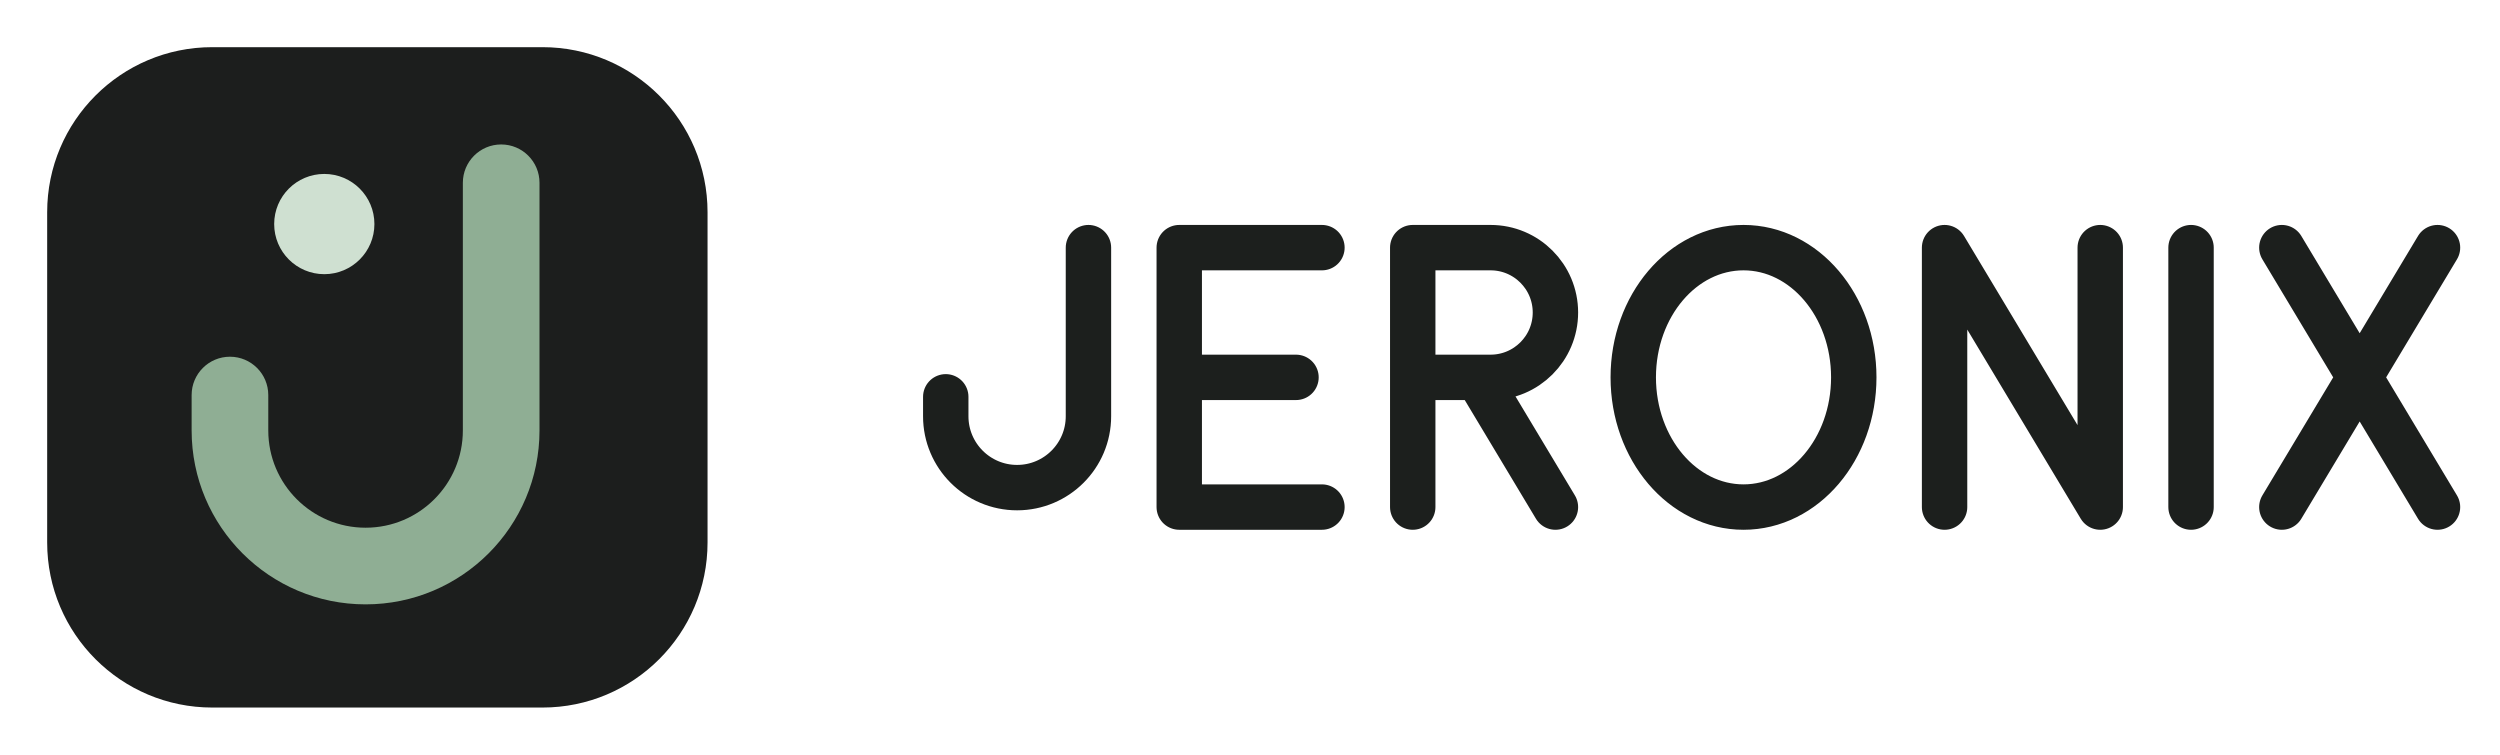
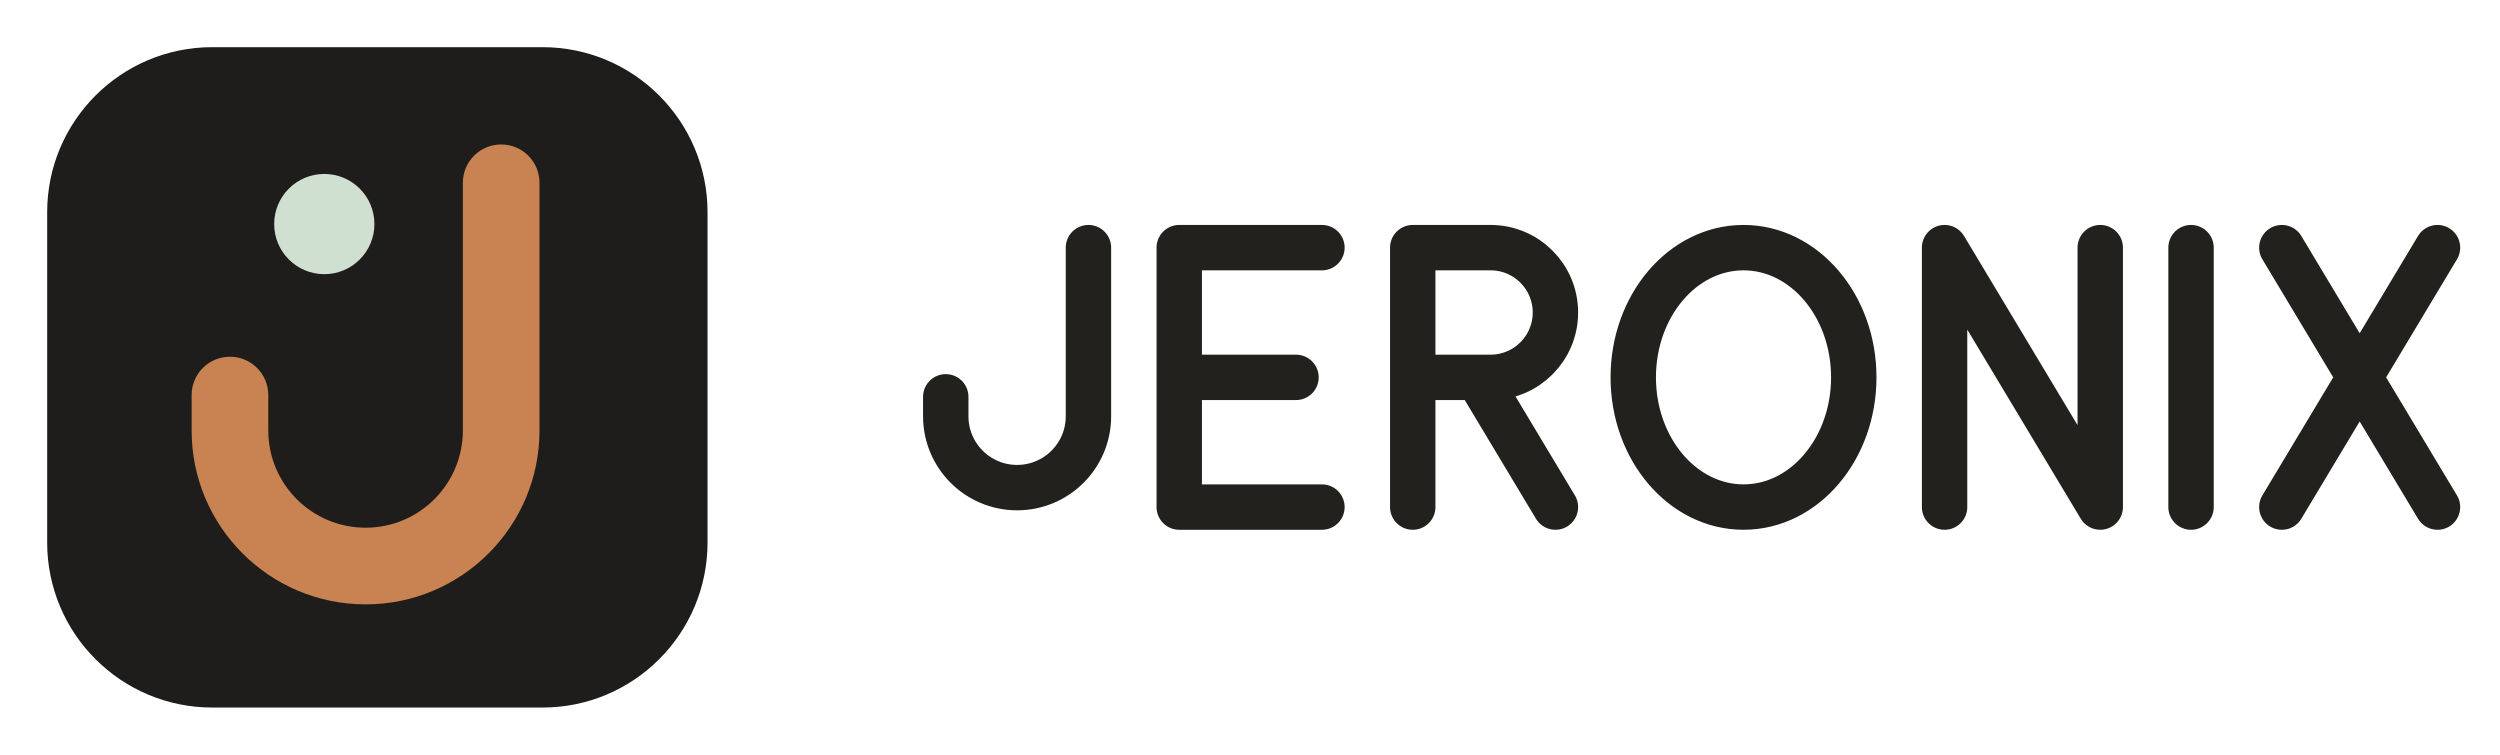
<svg xmlns="http://www.w3.org/2000/svg" width="424" height="128" viewBox="0 0 424 128" role="img" aria-labelledby="title">
-   <rect x="8" y="8" width="112" height="112" rx="28" fill="#1C1E1D" />
-   <path d="M78.5 31A6.5 6.5 0 0 1 91.5 31V73A29.5 29.5 0 0 1 32.5 73V67A6.5 6.5 0 0 1 45.5 67V73A16.5 16.5 0 0 0 78.5 73Z" fill="#8FAE94" />
+   <rect x="8" y="8" width="112" height="112" rx="28" fill="#1E1D1B" />
+   <path d="M78.5 31A6.5 6.5 0 0 1 91.5 31V73A29.5 29.5 0 0 1 32.5 73V67A6.5 6.5 0 0 1 45.5 67V73A16.5 16.5 0 0 0 78.5 73Z" fill="#C98352" />
  <circle cx="55" cy="38" r="8.5" fill="#CFE0D1" />
-   <path transform="translate(156 20) scale(1.1)" d="M26 20V46A11 11 0 0 1 4 46V43M62 20H40V60H62M40 40H58M76 60V20H88A10 10 0 0 1 88 40H76M86 40L98 60M127 20A17 20 0 1 1 127 60A17 20 0 1 1 127 20M158 60V20L182 60V20M196 20V60M210 20L234 60M234 20L210 60" fill="none" stroke="#1C1F1D" stroke-width="7" stroke-linecap="round" stroke-linejoin="round" />
+   <path transform="translate(156 20) scale(1.1)" d="M26 20V46A11 11 0 0 1 4 46V43M62 20H40V60H62M40 40H58M76 60V20H88A10 10 0 0 1 88 40H76M86 40L98 60M127 20A17 20 0 1 1 127 60A17 20 0 1 1 127 20M158 60V20L182 60V20M196 20V60M210 20L234 60M234 20L210 60" fill="none" stroke="#23211E" stroke-width="7" stroke-linecap="round" stroke-linejoin="round" />
</svg>
